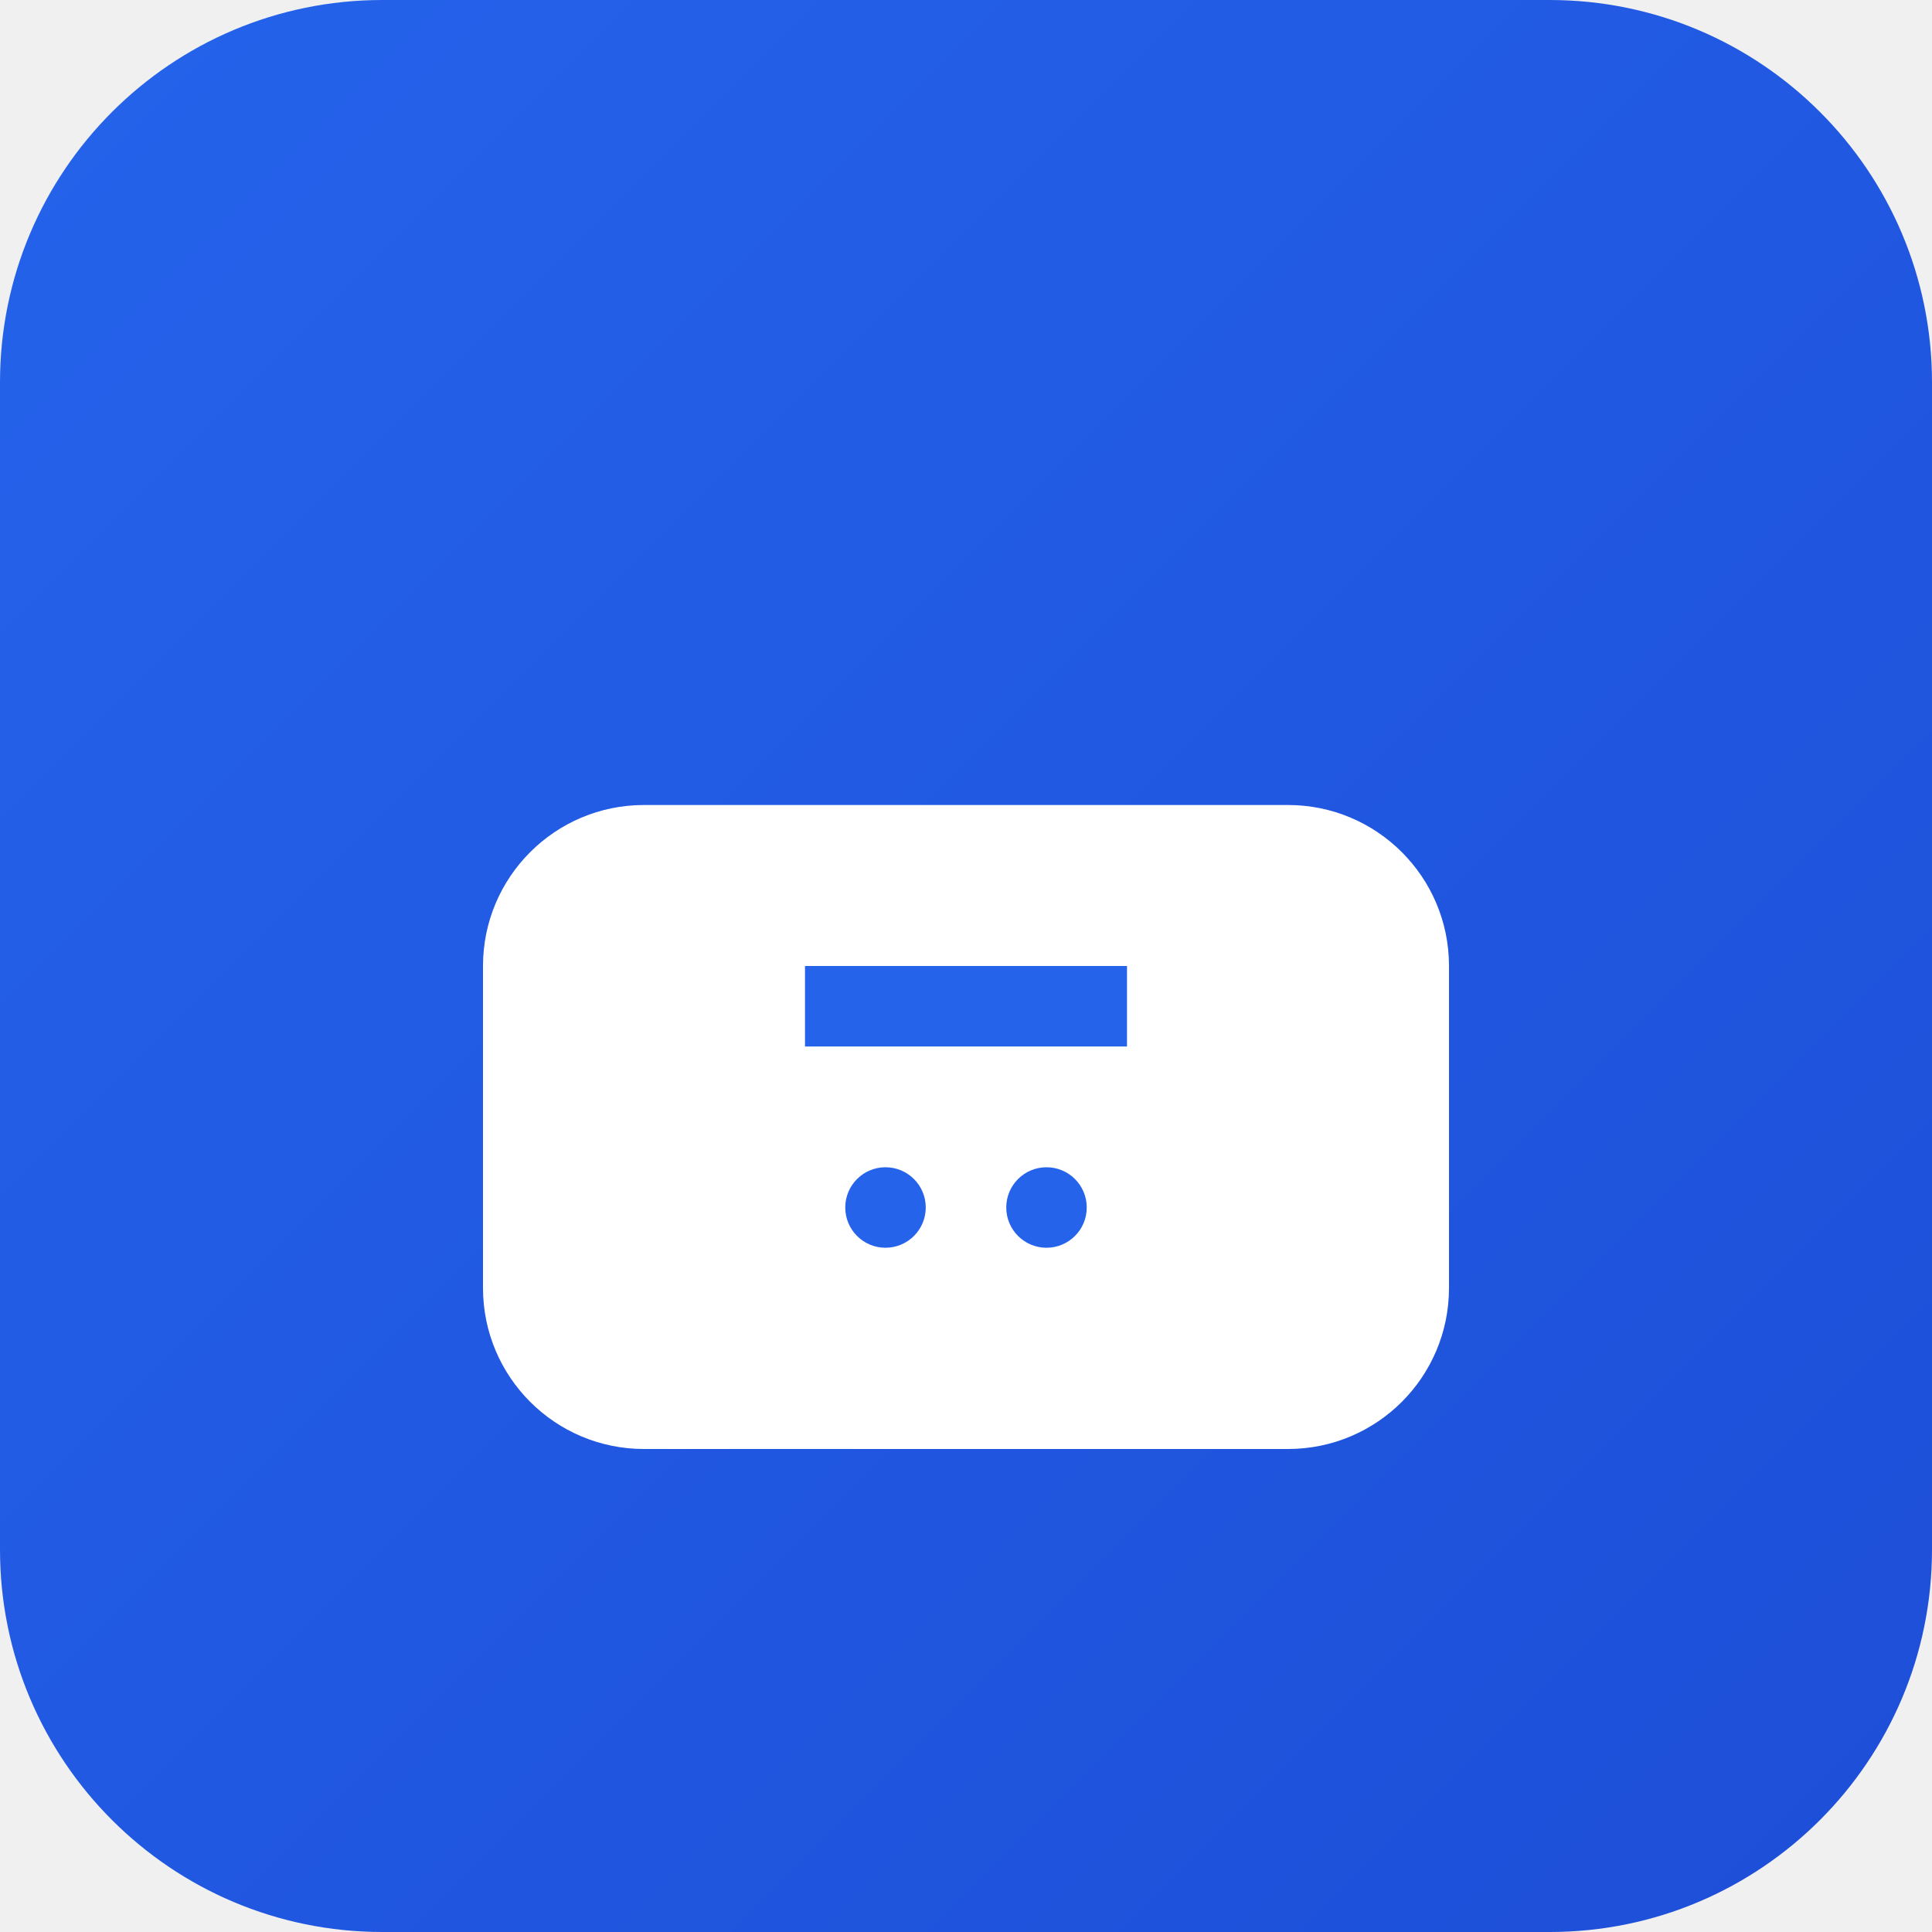
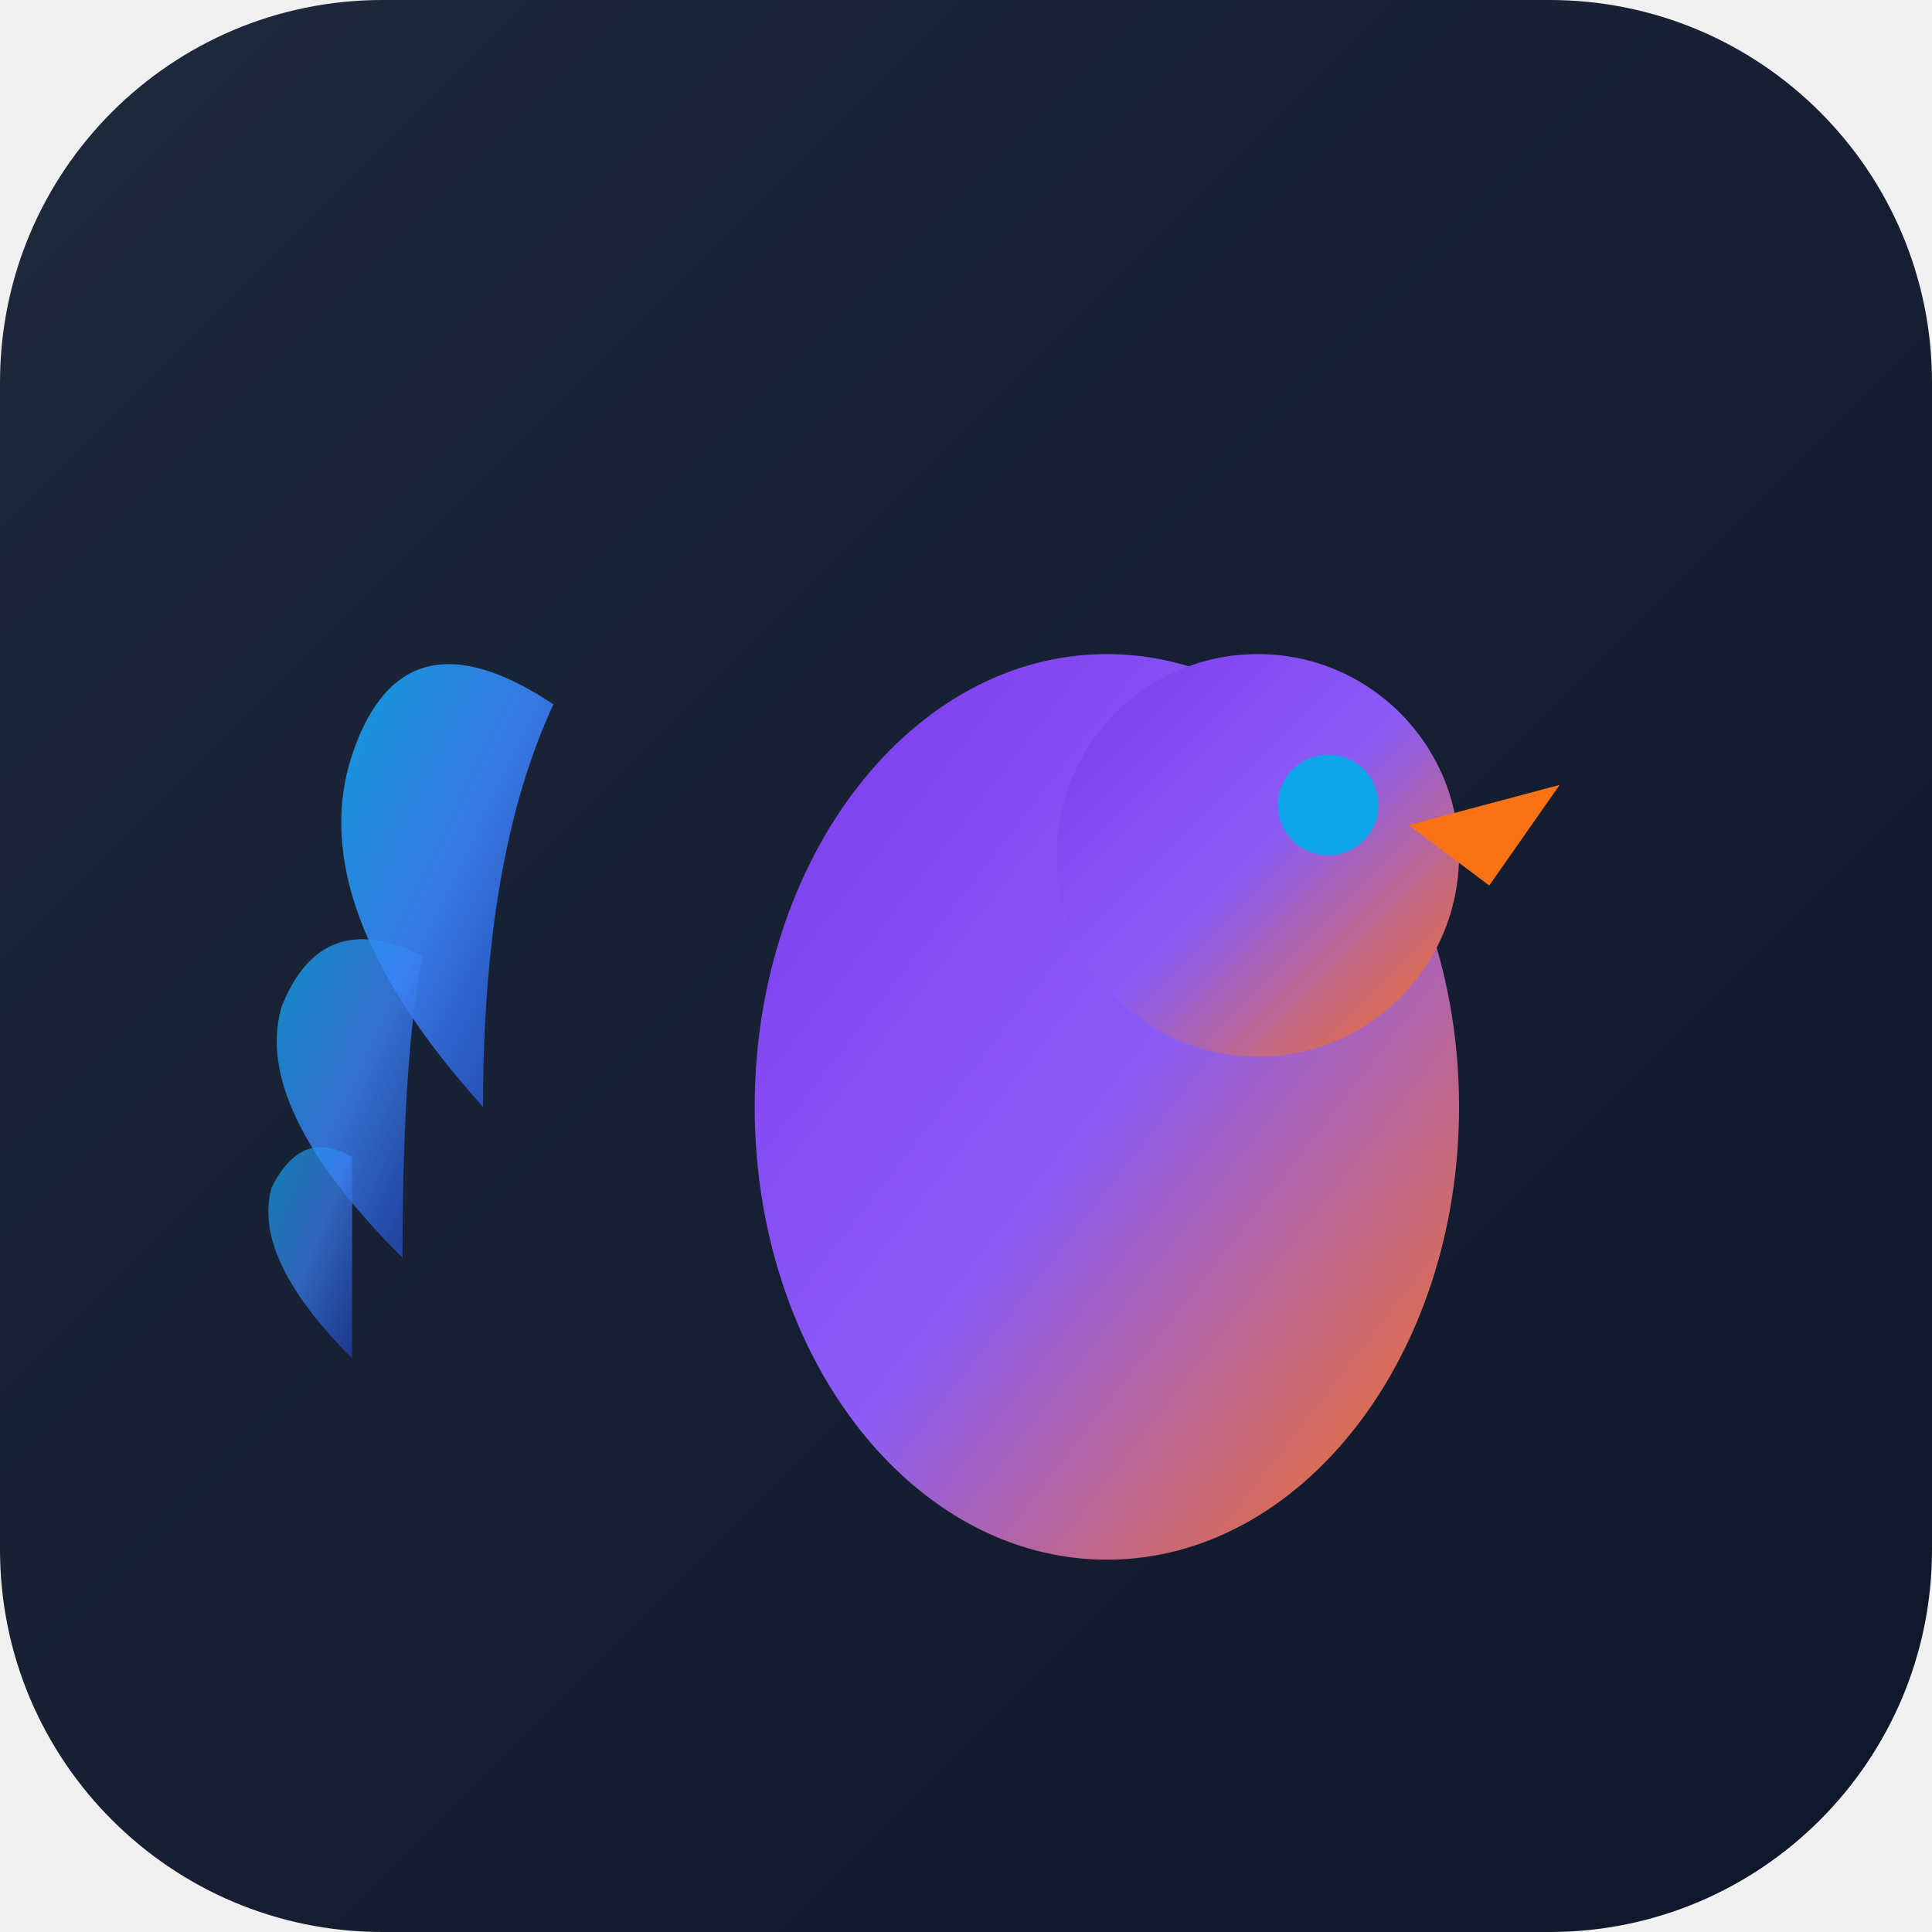
<svg xmlns="http://www.w3.org/2000/svg" width="192" height="192" viewBox="0 0 192 192">
  <defs>
-     <linearGradient id="gradient" x1="0%" y1="0%" x2="100%" y2="100%">
-       <stop offset="0%" style="stop-color:#2563eb;stop-opacity:1" />
-       <stop offset="100%" style="stop-color:#1d4ed8;stop-opacity:1" />
+     <linearGradient id="bgGradient" x1="0%" y1="0%" x2="100%" y2="100%">
+       <stop offset="0%" style="stop-color:#1e293b;stop-opacity:1" />
+       <stop offset="100%" style="stop-color:#0f172a;stop-opacity:1" />
+     </linearGradient>
+     <linearGradient id="wingGradient" x1="0%" y1="0%" x2="100%" y2="100%">
+       <stop offset="0%" style="stop-color:#0ea5e9;stop-opacity:1" />
+       <stop offset="50%" style="stop-color:#3b82f6;stop-opacity:1" />
+       <stop offset="100%" style="stop-color:#1e40af;stop-opacity:1" />
+     </linearGradient>
+     <linearGradient id="bodyGradient" x1="0%" y1="0%" x2="100%" y2="100%">
+       <stop offset="0%" style="stop-color:#7c3aed;stop-opacity:1" />
+       <stop offset="50%" style="stop-color:#8b5cf6;stop-opacity:1" />
+       <stop offset="100%" style="stop-color:#f97316;stop-opacity:1" />
    </linearGradient>
  </defs>
-   <rect width="192" height="192" rx="38" fill="url(#gradient)" />
-   <path d="M48 96h96v16H48z" fill="#ffffff" opacity="0.2" />
-   <path d="M64 80h64c8.837 0 16 7.163 16 16v32c0 8.837-7.163 16-16 16H64c-8.837 0-16-7.163-16-16V96c0-8.837 7.163-16 16-16z" fill="#ffffff" />
-   <path d="M80 96h32v8H80z" fill="#2563eb" />
-   <circle cx="88" cy="120" r="4" fill="#2563eb" />
-   <circle cx="104" cy="120" r="4" fill="#2563eb" />
+   <rect width="192" height="192" rx="38" fill="url(#bgGradient)" />
+   <path d="M48 110 Q30 90, 35 75 Q40 60, 55 70 Q48 85, 48 110 Z" fill="url(#wingGradient)" opacity="0.9" />
+   <path d="M40 125 Q25 110, 28 100 Q32 90, 42 95 Q40 105, 40 125 Z" fill="url(#wingGradient)" opacity="0.8" />
+   <path d="M35 135 Q25 125, 27 118 Q30 112, 35 115 Q35 125, 35 135 Z" fill="url(#wingGradient)" opacity="0.7" />
+   <ellipse cx="110" cy="110" rx="35" ry="45" fill="url(#bodyGradient)" />
+   <circle cx="125" cy="85" r="20" fill="url(#bodyGradient)" />
+   <circle cx="132" cy="80" r="5" fill="#0ea5e9" />
+   <path d="M140 82 L 155 78 L 148 88 Z" fill="#f97316" />
</svg>
